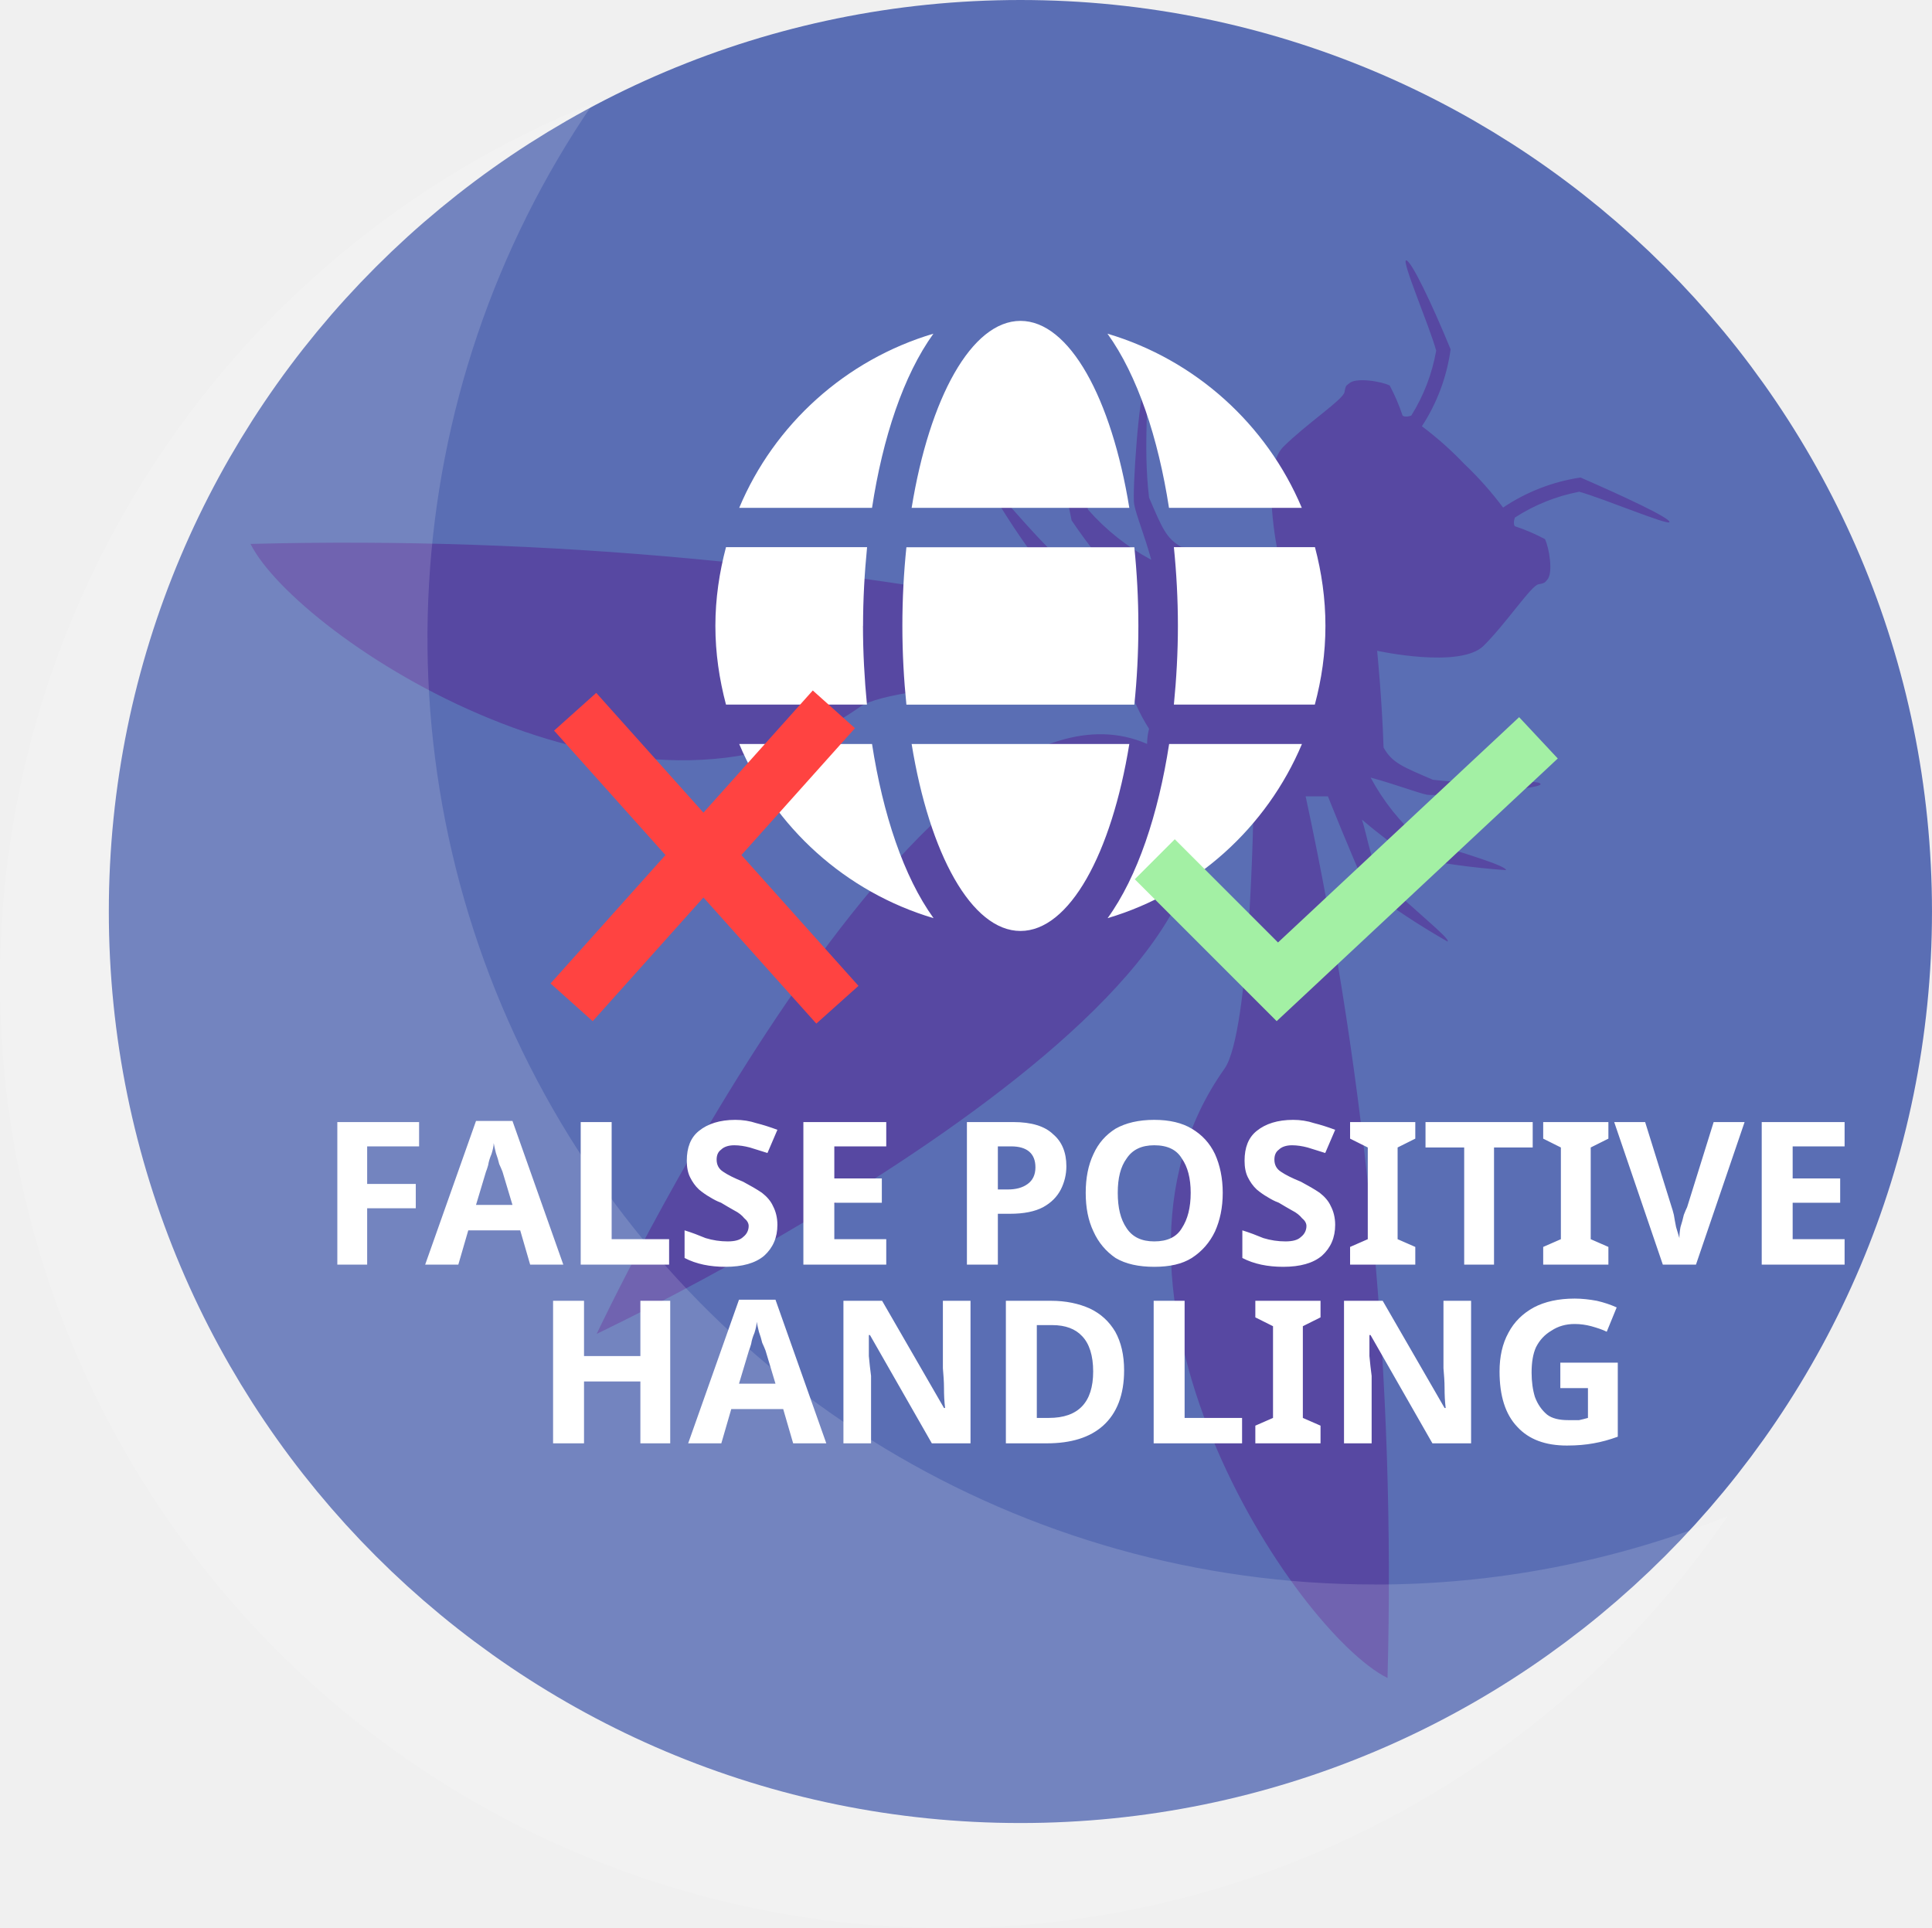
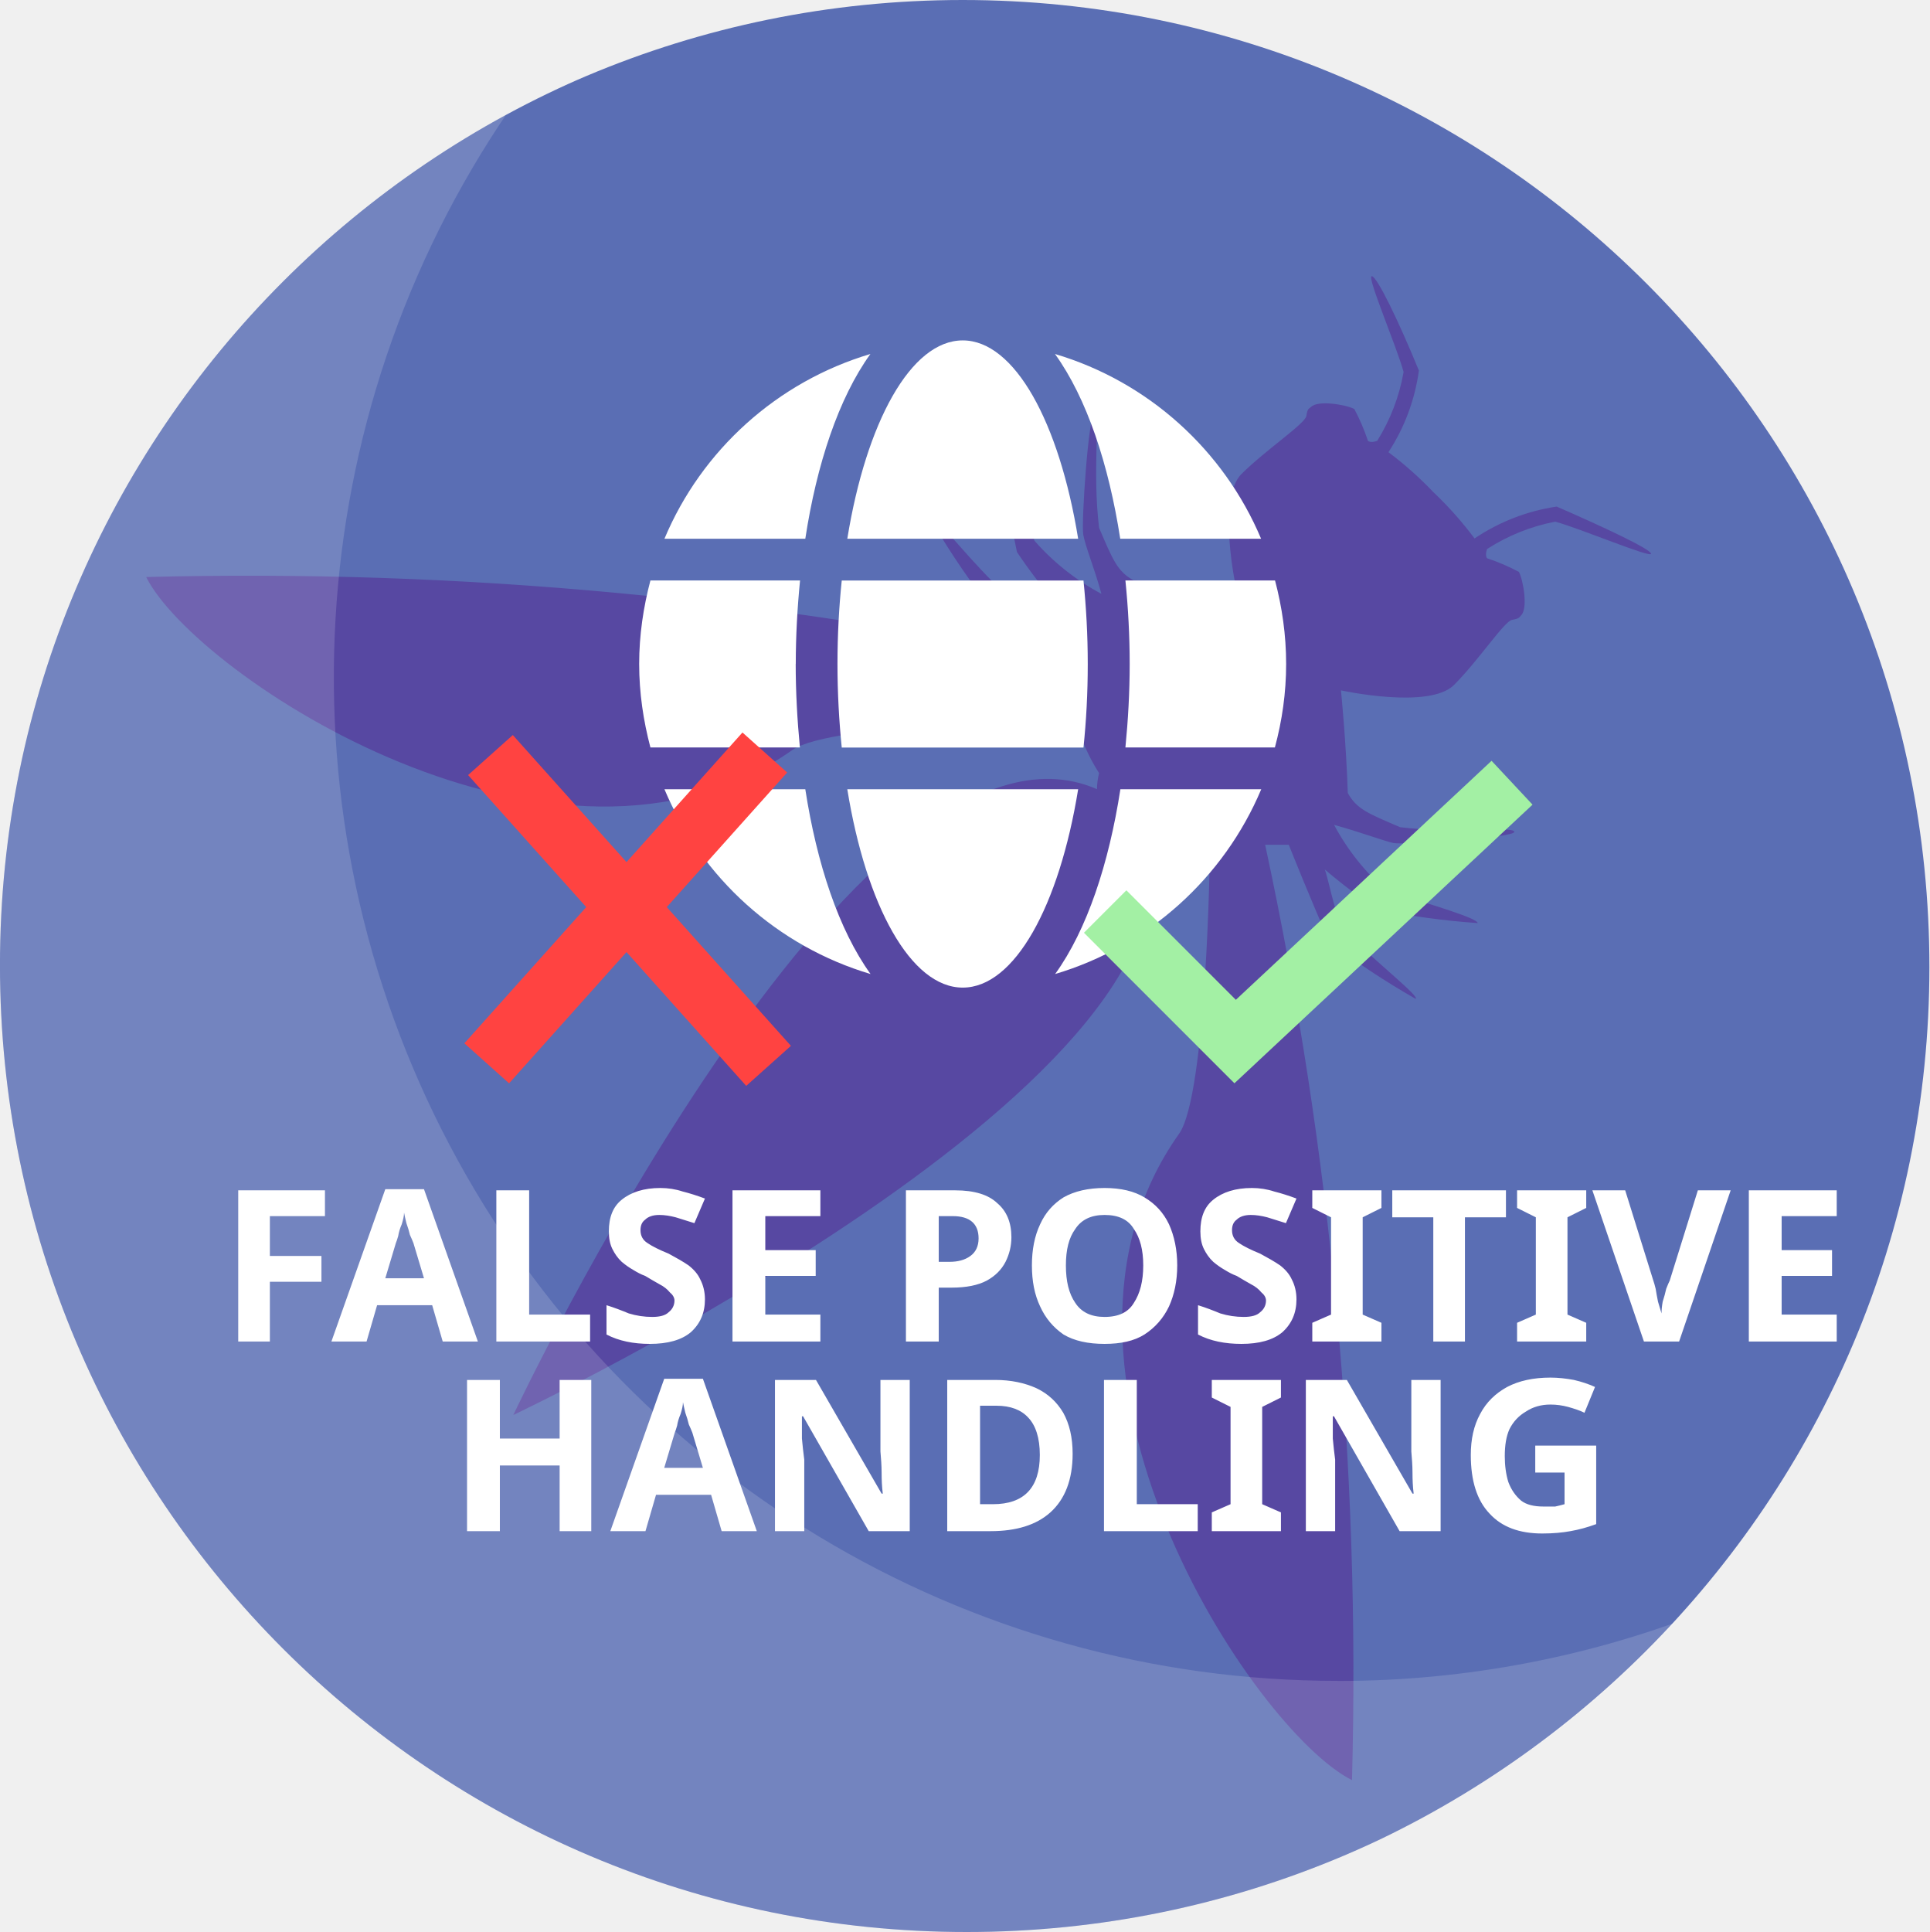
- <svg xmlns="http://www.w3.org/2000/svg" width="27.318mm" height="27.262mm" viewBox="0 0 27.318 27.262" version="1.1" id="svg34">
-   <defs id="defs28" />
-   <g id="layer1" transform="translate(-55.13269,-82.2855)">
-     <circle class="cls-4" cx="69.561" cy="95.175" r="11.317" id="circle129" style="display:inline;fill:#5a6eb4;fill-opacity:1;stroke:#5a6eb4;stroke-width:3.145px;stroke-miterlimit:10;stroke-opacity:1" />
-     <path class="cls-5" d="m 75.848,88.856 a 4.838,4.838 0 0 1 0.538,0.607 2.658,2.658 0 0 1 1.095,-0.425 c 0.629,0.274 1.258,0.569 1.258,0.629 0,0.06 -0.944,-0.337 -1.277,-0.428 a 2.567,2.567 0 0 0 -0.909,0.365 c -0.032,0.091 0,0.123 0,0.123 a 2.708,2.708 0 0 1 0.425,0.182 c 0.06,0.12 0.12,0.484 0.031,0.576 -0.031,0.032 -0.019,0.044 -0.123,0.063 -0.104,0.019 -0.444,0.538 -0.774,0.868 -0.33,0.33 -1.507,0.072 -1.507,0.072 0,0 0.069,0.686 0.091,1.368 0.12,0.217 0.274,0.274 0.698,0.456 0.761,0.091 1.494,-0.019 1.522,0.06 0.028,0.079 -1.478,0.179 -1.61,0.151 -0.132,-0.028 -0.456,-0.151 -0.793,-0.242 a 3.145,3.145 0 0 0 0.701,0.881 c 0.607,0.182 1.214,0.365 1.214,0.428 a 10.257,10.257 0 0 1 -1.337,-0.182 7.845,7.845 0 0 1 -0.701,-0.532 c 0.079,0.233 0.142,0.701 0.315,0.865 0.412,0.409 0.944,0.821 0.896,0.859 a 10.506,10.506 0 0 1 -1.148,-0.758 c -0.217,-0.475 -0.544,-1.296 -0.544,-1.296 h -0.315 a 52.475,52.475 0 0 1 1.158,12.468 c -1.312,-0.657 -4.52,-5.498 -2.306,-8.615 0.371,-0.519 0.412,-3.775 0.412,-3.775 a 2.485,2.485 0 0 1 -0.72,-0.315 0.884,0.884 0 0 1 -0.211,0.028 c 1.393,3.199 -8.357,7.81 -8.357,7.81 0,0 4.583,-9.738 7.782,-8.342 a 0.887,0.887 0 0 1 0.028,-0.214 2.485,2.485 0 0 1 -0.315,-0.72 c 0,0 -3.249,0.041 -3.775,0.412 -3.117,2.202 -7.958,-0.994 -8.615,-2.306 a 52.67,52.67 0 0 1 12.472,1.167 v -0.315 c 0,0 -0.821,-0.33 -1.296,-0.547 a 10.506,10.506 0 0 1 -0.758,-1.148 c 0.038,-0.047 0.45,0.484 0.859,0.896 0.164,0.164 0.629,0.226 0.868,0.315 a 7.301,7.301 0 0 1 -0.535,-0.701 9.751,9.751 0 0 1 -0.192,-1.368 c 0.06,0 0.242,0.607 0.425,1.217 a 3.186,3.186 0 0 0 0.893,0.708 c -0.091,-0.337 -0.214,-0.629 -0.242,-0.789 -0.028,-0.16 0.072,-1.639 0.151,-1.61 0.079,0.028 -0.032,0.758 0.06,1.519 0.182,0.425 0.242,0.579 0.456,0.698 0.683,0.022 1.368,0.091 1.368,0.091 0,0 -0.255,-1.18 0.075,-1.507 0.33,-0.327 0.849,-0.67 0.865,-0.774 0.016,-0.104 0.031,-0.091 0.063,-0.12 0.091,-0.091 0.456,-0.032 0.576,0.028 a 2.847,2.847 0 0 1 0.182,0.425 c 0,0 0.031,0.032 0.123,0 a 2.567,2.567 0 0 0 0.352,-0.918 c -0.091,-0.337 -0.494,-1.274 -0.425,-1.277 0.069,-0.003 0.362,0.607 0.629,1.258 a 2.642,2.642 0 0 1 -0.406,1.088 4.838,4.838 0 0 1 0.607,0.541 z" id="path131" style="display:inline;fill:#5748a2;fill-opacity:1;stroke-width:0.315" />
-     <text xml:space="preserve" style="font-style:normal;font-weight:normal;font-size:2.822px;line-height:1.25;font-family:sans-serif;letter-spacing:0px;word-spacing:0px;display:inline;fill:#000000;fill-opacity:1;stroke:none;stroke-width:0.265" x="59.654" y="100.17" id="text29">
-       <tspan x="59.654" y="100.17" style="font-style:normal;font-variant:normal;font-weight:600;font-stretch:normal;font-size:2.822px;line-height:0;font-family:Hind;-inkscape-font-specification:'Hind, Semi-Bold';font-variant-ligatures:normal;font-variant-caps:normal;font-variant-numeric:normal;font-feature-settings:normal;text-align:start;writing-mode:lr-tb;text-anchor:start;fill:#ffffff;stroke-width:0.265" id="tspan26">FALSE POSITIVE</tspan>
-       <tspan x="59.654" y="103.697" style="font-style:normal;font-variant:normal;font-weight:600;font-stretch:normal;font-size:2.822px;line-height:0;font-family:Hind;-inkscape-font-specification:'Hind, Semi-Bold';font-variant-ligatures:normal;font-variant-caps:normal;font-variant-numeric:normal;font-feature-settings:normal;text-align:start;writing-mode:lr-tb;text-anchor:start;fill:#ffffff;stroke-width:0.265" id="tspan891" />
-       <tspan x="59.654" y="107.225" style="font-style:normal;font-variant:normal;font-weight:600;font-stretch:normal;font-size:2.822px;line-height:0;font-family:Hind;-inkscape-font-specification:'Hind, Semi-Bold';font-variant-ligatures:normal;font-variant-caps:normal;font-variant-numeric:normal;font-feature-settings:normal;text-align:start;letter-spacing:0px;writing-mode:lr-tb;text-anchor:start;fill:#ffffff;stroke-width:0.265" id="tspan20" />
-     </text>
-     <text xml:space="preserve" style="font-style:normal;font-weight:normal;font-size:8.867px;line-height:1.25;font-family:sans-serif;letter-spacing:0px;word-spacing:0px;display:inline;fill:#000000;fill-opacity:1;stroke:none;stroke-width:0.222" x="71.445" y="89.837" id="text18">
-       <tspan id="tspan16" x="71.445" y="89.837" style="stroke-width:0.222"> </tspan>
-     </text>
-     <text xml:space="preserve" style="font-style:normal;font-weight:normal;font-size:2.822px;line-height:1.25;font-family:sans-serif;letter-spacing:0px;word-spacing:0px;display:inline;fill:#000000;fill-opacity:1;stroke:none;stroke-width:0.265" x="62.702" y="102.697" id="text24">
-       <tspan id="tspan22" x="62.702" y="102.697" style="font-style:normal;font-variant:normal;font-weight:600;font-stretch:normal;font-size:2.822px;font-family:hind;-inkscape-font-specification:'hind Semi-Bold';fill:#ffffff;stroke-width:0.265">HANDLING</tspan>
-     </text>
-     <path class="cls-6" d="m 74.565,104.691 a 13.381,13.381 0 0 1 -11.047,-20.942 13.384,13.384 0 1 0 16.042,19.977 13.346,13.346 0 0 1 -4.995,0.966 z" id="path133-3" style="display:inline;opacity:0.15;fill:#ffffff;stroke-width:0.315" />
-     <path style="fill:#ffffff;stroke-width:0.017" d="m 71.101,89.467 c -0.252,-1.553 -0.847,-2.644 -1.539,-2.644 -0.692,0 -1.287,1.091 -1.539,2.644 z m -3.209,1.67 c 0,0.386 0.021,0.757 0.057,1.113 h 3.223 c 0.037,-0.357 0.057,-0.727 0.057,-1.113 0,-0.386 -0.021,-0.757 -0.057,-1.113 h -3.223 c -0.037,0.357 -0.057,0.727 -0.057,1.113 z m 5.648,-1.67 c -0.497,-1.181 -1.505,-2.094 -2.748,-2.463 0.424,0.588 0.717,1.473 0.87,2.463 z m -5.209,-2.463 c -1.242,0.369 -2.251,1.282 -2.746,2.463 h 1.878 c 0.151,-0.99 0.444,-1.875 0.868,-2.463 z m 5.395,3.019 h -1.995 c 0.037,0.365 0.057,0.739 0.057,1.113 0,0.374 -0.021,0.748 -0.057,1.113 h 1.993 c 0.096,-0.357 0.15,-0.727 0.15,-1.113 0,-0.386 -0.054,-0.757 -0.148,-1.113 z m -6.39,1.113 c 0,-0.374 0.021,-0.748 0.057,-1.113 h -1.995 c -0.094,0.357 -0.15,0.727 -0.15,1.113 0,0.386 0.056,0.757 0.15,1.113 h 1.993 c -0.035,-0.365 -0.056,-0.739 -0.056,-1.113 z m 0.687,1.67 c 0.252,1.553 0.847,2.644 1.539,2.644 0.692,0 1.287,-1.091 1.539,-2.644 z m 2.771,2.463 c 1.242,-0.369 2.251,-1.282 2.748,-2.463 h -1.878 c -0.153,0.99 -0.445,1.875 -0.87,2.463 z m -5.209,-2.463 c 0.497,1.181 1.505,2.094 2.748,2.463 -0.424,-0.588 -0.717,-1.473 -0.87,-2.463 z" id="path1018" />
-     <path style="fill:none;stroke:#a3f0a4;stroke-width:0.8;stroke-linecap:butt;stroke-linejoin:miter;stroke-miterlimit:4;stroke-dasharray:none;stroke-opacity:1" d="m 71.461,94.436 1.733,1.733 3.692,-3.45" id="path25" />
-     <g id="g851" transform="translate(2.252297,2.680169)">
-       <path id="path832" d="m 61.013,89.67 3.708,4.143" style="fill:none;stroke:#ff4341;stroke-width:0.8;stroke-linecap:butt;stroke-linejoin:miter;stroke-miterlimit:4;stroke-dasharray:none;stroke-opacity:1" />
-       <path id="path832-3" d="m 64.671,89.636 -3.708,4.143" style="fill:none;stroke:#ff4341;stroke-width:0.8;stroke-linecap:butt;stroke-linejoin:miter;stroke-miterlimit:4;stroke-dasharray:none;stroke-opacity:1" />
+ <svg xmlns="http://www.w3.org/2000/svg" width="25.725mm" height="25.753mm" viewBox="0 0 25.725 25.753" version="1.1" id="svg34">
+   <defs id="defs28">
+     <clipPath clipPathUnits="userSpaceOnUse" id="clipPath909">
+       <ellipse style="display:inline;opacity:1;vector-effect:none;fill:none;fill-opacity:1;stroke:#000000;stroke-width:0.003;stroke-linecap:butt;stroke-linejoin:miter;stroke-miterlimit:4;stroke-dasharray:none;stroke-dashoffset:0;stroke-opacity:1" id="ellipse911" cx="14.482" cy="12.865" rx="12.889" ry="12.888" />
+     </clipPath>
+   </defs>
+   <g id="layer3" transform="translate(-1.593388)">
+     <g id="layer7" />
+     <g id="layer5" />
+     <g id="layer4">
+       <g id="g907" clip-path="url(#clipPath909)">
+         <circle transform="translate(-55.13268,-82.2855)" style="display:inline;fill:#5a6eb4;fill-opacity:1;stroke:#5a6eb4;stroke-width:3.145px;stroke-miterlimit:10;stroke-opacity:1" id="circle129" r="11.317" cy="95.175" cx="69.561" class="cls-4" />
+         <path style="display:inline;fill:#5748a2;fill-opacity:1;stroke-width:0.315" id="path131" d="m 75.848,88.856 a 4.838,4.838 0 0 1 0.538,0.607 2.658,2.658 0 0 1 1.095,-0.425 c 0.629,0.274 1.258,0.569 1.258,0.629 0,0.06 -0.944,-0.337 -1.277,-0.428 a 2.567,2.567 0 0 0 -0.909,0.365 c -0.032,0.091 0,0.123 0,0.123 a 2.708,2.708 0 0 1 0.425,0.182 c 0.06,0.12 0.12,0.484 0.031,0.576 -0.031,0.032 -0.019,0.044 -0.123,0.063 -0.104,0.019 -0.444,0.538 -0.774,0.868 -0.33,0.33 -1.507,0.072 -1.507,0.072 0,0 0.069,0.686 0.091,1.368 0.12,0.217 0.274,0.274 0.698,0.456 0.761,0.091 1.494,-0.019 1.522,0.06 0.028,0.079 -1.478,0.179 -1.61,0.151 -0.132,-0.028 -0.456,-0.151 -0.793,-0.242 a 3.145,3.145 0 0 0 0.701,0.881 c 0.607,0.182 1.214,0.365 1.214,0.428 a 10.257,10.257 0 0 1 -1.337,-0.182 7.845,7.845 0 0 1 -0.701,-0.532 c 0.079,0.233 0.142,0.701 0.315,0.865 0.412,0.409 0.944,0.821 0.896,0.859 a 10.506,10.506 0 0 1 -1.148,-0.758 c -0.217,-0.475 -0.544,-1.296 -0.544,-1.296 h -0.315 a 52.475,52.475 0 0 1 1.158,12.468 c -1.312,-0.657 -4.52,-5.498 -2.306,-8.615 0.371,-0.519 0.412,-3.775 0.412,-3.775 a 2.485,2.485 0 0 1 -0.72,-0.315 0.884,0.884 0 0 1 -0.211,0.028 c 1.393,3.199 -8.357,7.81 -8.357,7.81 0,0 4.583,-9.738 7.782,-8.342 a 0.887,0.887 0 0 1 0.028,-0.214 2.485,2.485 0 0 1 -0.315,-0.72 c 0,0 -3.249,0.041 -3.775,0.412 -3.117,2.202 -7.958,-0.994 -8.615,-2.306 a 52.67,52.67 0 0 1 12.472,1.167 v -0.315 c 0,0 -0.821,-0.33 -1.296,-0.547 a 10.506,10.506 0 0 1 -0.758,-1.148 c 0.038,-0.047 0.45,0.484 0.859,0.896 0.164,0.164 0.629,0.226 0.868,0.315 a 7.301,7.301 0 0 1 -0.535,-0.701 9.751,9.751 0 0 1 -0.192,-1.368 c 0.06,0 0.242,0.607 0.425,1.217 a 3.186,3.186 0 0 0 0.893,0.708 c -0.091,-0.337 -0.214,-0.629 -0.242,-0.789 -0.028,-0.16 0.072,-1.639 0.151,-1.61 0.079,0.028 -0.032,0.758 0.06,1.519 0.182,0.425 0.242,0.579 0.456,0.698 0.683,0.022 1.368,0.091 1.368,0.091 0,0 -0.255,-1.18 0.075,-1.507 0.33,-0.327 0.849,-0.67 0.865,-0.774 0.016,-0.104 0.031,-0.091 0.063,-0.12 0.091,-0.091 0.456,-0.032 0.576,0.028 a 2.847,2.847 0 0 1 0.182,0.425 c 0,0 0.031,0.032 0.123,0 a 2.567,2.567 0 0 0 0.352,-0.918 c -0.091,-0.337 -0.494,-1.274 -0.425,-1.277 0.069,-0.003 0.362,0.607 0.629,1.258 a 2.642,2.642 0 0 1 -0.406,1.088 4.838,4.838 0 0 1 0.607,0.541 z" class="cls-5" transform="translate(-55.13268,-82.2855)" />
+         <text id="text29" y="100.17" x="59.654" style="font-style:normal;font-weight:normal;font-size:2.822px;line-height:1.25;font-family:sans-serif;letter-spacing:0px;word-spacing:0px;display:inline;fill:#000000;fill-opacity:1;stroke:none;stroke-width:0.265" xml:space="preserve" transform="translate(-55.13268,-82.2855)">
+           <tspan id="tspan26" style="font-style:normal;font-variant:normal;font-weight:600;font-stretch:normal;font-size:2.822px;line-height:0;font-family:Hind;-inkscape-font-specification:'Hind, Semi-Bold';font-variant-ligatures:normal;font-variant-caps:normal;font-variant-numeric:normal;font-feature-settings:normal;text-align:start;writing-mode:lr-tb;text-anchor:start;fill:#ffffff;stroke-width:0.265" y="100.17" x="59.654">FALSE POSITIVE</tspan>
+           <tspan id="tspan891" style="font-style:normal;font-variant:normal;font-weight:600;font-stretch:normal;font-size:2.822px;line-height:0;font-family:Hind;-inkscape-font-specification:'Hind, Semi-Bold';font-variant-ligatures:normal;font-variant-caps:normal;font-variant-numeric:normal;font-feature-settings:normal;text-align:start;writing-mode:lr-tb;text-anchor:start;fill:#ffffff;stroke-width:0.265" y="103.697" x="59.654" />
+           <tspan id="tspan20" style="font-style:normal;font-variant:normal;font-weight:600;font-stretch:normal;font-size:2.822px;line-height:0;font-family:Hind;-inkscape-font-specification:'Hind, Semi-Bold';font-variant-ligatures:normal;font-variant-caps:normal;font-variant-numeric:normal;font-feature-settings:normal;text-align:start;letter-spacing:0px;writing-mode:lr-tb;text-anchor:start;fill:#ffffff;stroke-width:0.265" y="107.225" x="59.654" />
+         </text>
+         <text id="text24" y="102.697" x="62.702" style="font-style:normal;font-weight:normal;font-size:2.822px;line-height:1.25;font-family:sans-serif;letter-spacing:0px;word-spacing:0px;display:inline;fill:#000000;fill-opacity:1;stroke:none;stroke-width:0.265" xml:space="preserve" transform="translate(-55.13268,-82.2855)">
+           <tspan style="font-style:normal;font-variant:normal;font-weight:600;font-stretch:normal;font-size:2.822px;font-family:hind;-inkscape-font-specification:'hind Semi-Bold';fill:#ffffff;stroke-width:0.265" y="102.697" x="62.702" id="tspan22">HANDLING</tspan>
+         </text>
+         <path id="path1018" d="m 71.101,89.467 c -0.252,-1.553 -0.847,-2.644 -1.539,-2.644 -0.692,0 -1.287,1.091 -1.539,2.644 z m -3.209,1.67 c 0,0.386 0.021,0.757 0.057,1.113 h 3.223 c 0.037,-0.357 0.057,-0.727 0.057,-1.113 0,-0.386 -0.021,-0.757 -0.057,-1.113 h -3.223 c -0.037,0.357 -0.057,0.727 -0.057,1.113 z m 5.648,-1.67 c -0.497,-1.181 -1.505,-2.094 -2.748,-2.463 0.424,0.588 0.717,1.473 0.87,2.463 z m -5.209,-2.463 c -1.242,0.369 -2.251,1.282 -2.746,2.463 h 1.878 c 0.151,-0.99 0.444,-1.875 0.868,-2.463 z m 5.395,3.019 h -1.995 c 0.037,0.365 0.057,0.739 0.057,1.113 0,0.374 -0.021,0.748 -0.057,1.113 h 1.993 c 0.096,-0.357 0.15,-0.727 0.15,-1.113 0,-0.386 -0.054,-0.757 -0.148,-1.113 z m -6.39,1.113 c 0,-0.374 0.021,-0.748 0.057,-1.113 h -1.995 c -0.094,0.357 -0.15,0.727 -0.15,1.113 0,0.386 0.056,0.757 0.15,1.113 h 1.993 c -0.035,-0.365 -0.056,-0.739 -0.056,-1.113 z m 0.687,1.67 c 0.252,1.553 0.847,2.644 1.539,2.644 0.692,0 1.287,-1.091 1.539,-2.644 z m 2.771,2.463 c 1.242,-0.369 2.251,-1.282 2.748,-2.463 h -1.878 c -0.153,0.99 -0.445,1.875 -0.87,2.463 z m -5.209,-2.463 c 0.497,1.181 1.505,2.094 2.748,2.463 -0.424,-0.588 -0.717,-1.473 -0.87,-2.463 z" style="fill:#ffffff;stroke-width:0.017" transform="translate(-55.13268,-82.2855)" />
+         <path id="path25" d="m 71.461,94.436 1.733,1.733 3.692,-3.45" style="fill:none;stroke:#a3f0a4;stroke-width:0.8;stroke-linecap:butt;stroke-linejoin:miter;stroke-miterlimit:4;stroke-dasharray:none;stroke-opacity:1" transform="translate(-55.13268,-82.2855)" />
+         <g transform="translate(-52.88039,-79.60533)" id="g851">
+           <path style="fill:none;stroke:#ff4341;stroke-width:0.8;stroke-linecap:butt;stroke-linejoin:miter;stroke-miterlimit:4;stroke-dasharray:none;stroke-opacity:1" d="m 61.013,89.67 3.708,4.143" id="path832" />
+           <path style="fill:none;stroke:#ff4341;stroke-width:0.8;stroke-linecap:butt;stroke-linejoin:miter;stroke-miterlimit:4;stroke-dasharray:none;stroke-opacity:1" d="m 64.671,89.636 -3.708,4.143" id="path832-3" />
+         </g>
+         <path style="display:inline;opacity:0.15;fill:#ffffff;stroke-width:0.315" id="path133-3" d="m 74.565,104.691 a 13.381,13.381 0 0 1 -11.047,-20.942 13.384,13.384 0 1 0 16.042,19.977 13.346,13.346 0 0 1 -4.995,0.966 z" class="cls-6" transform="translate(-55.13268,-82.2855)" />
+       </g>
    </g>
  </g>
</svg>
